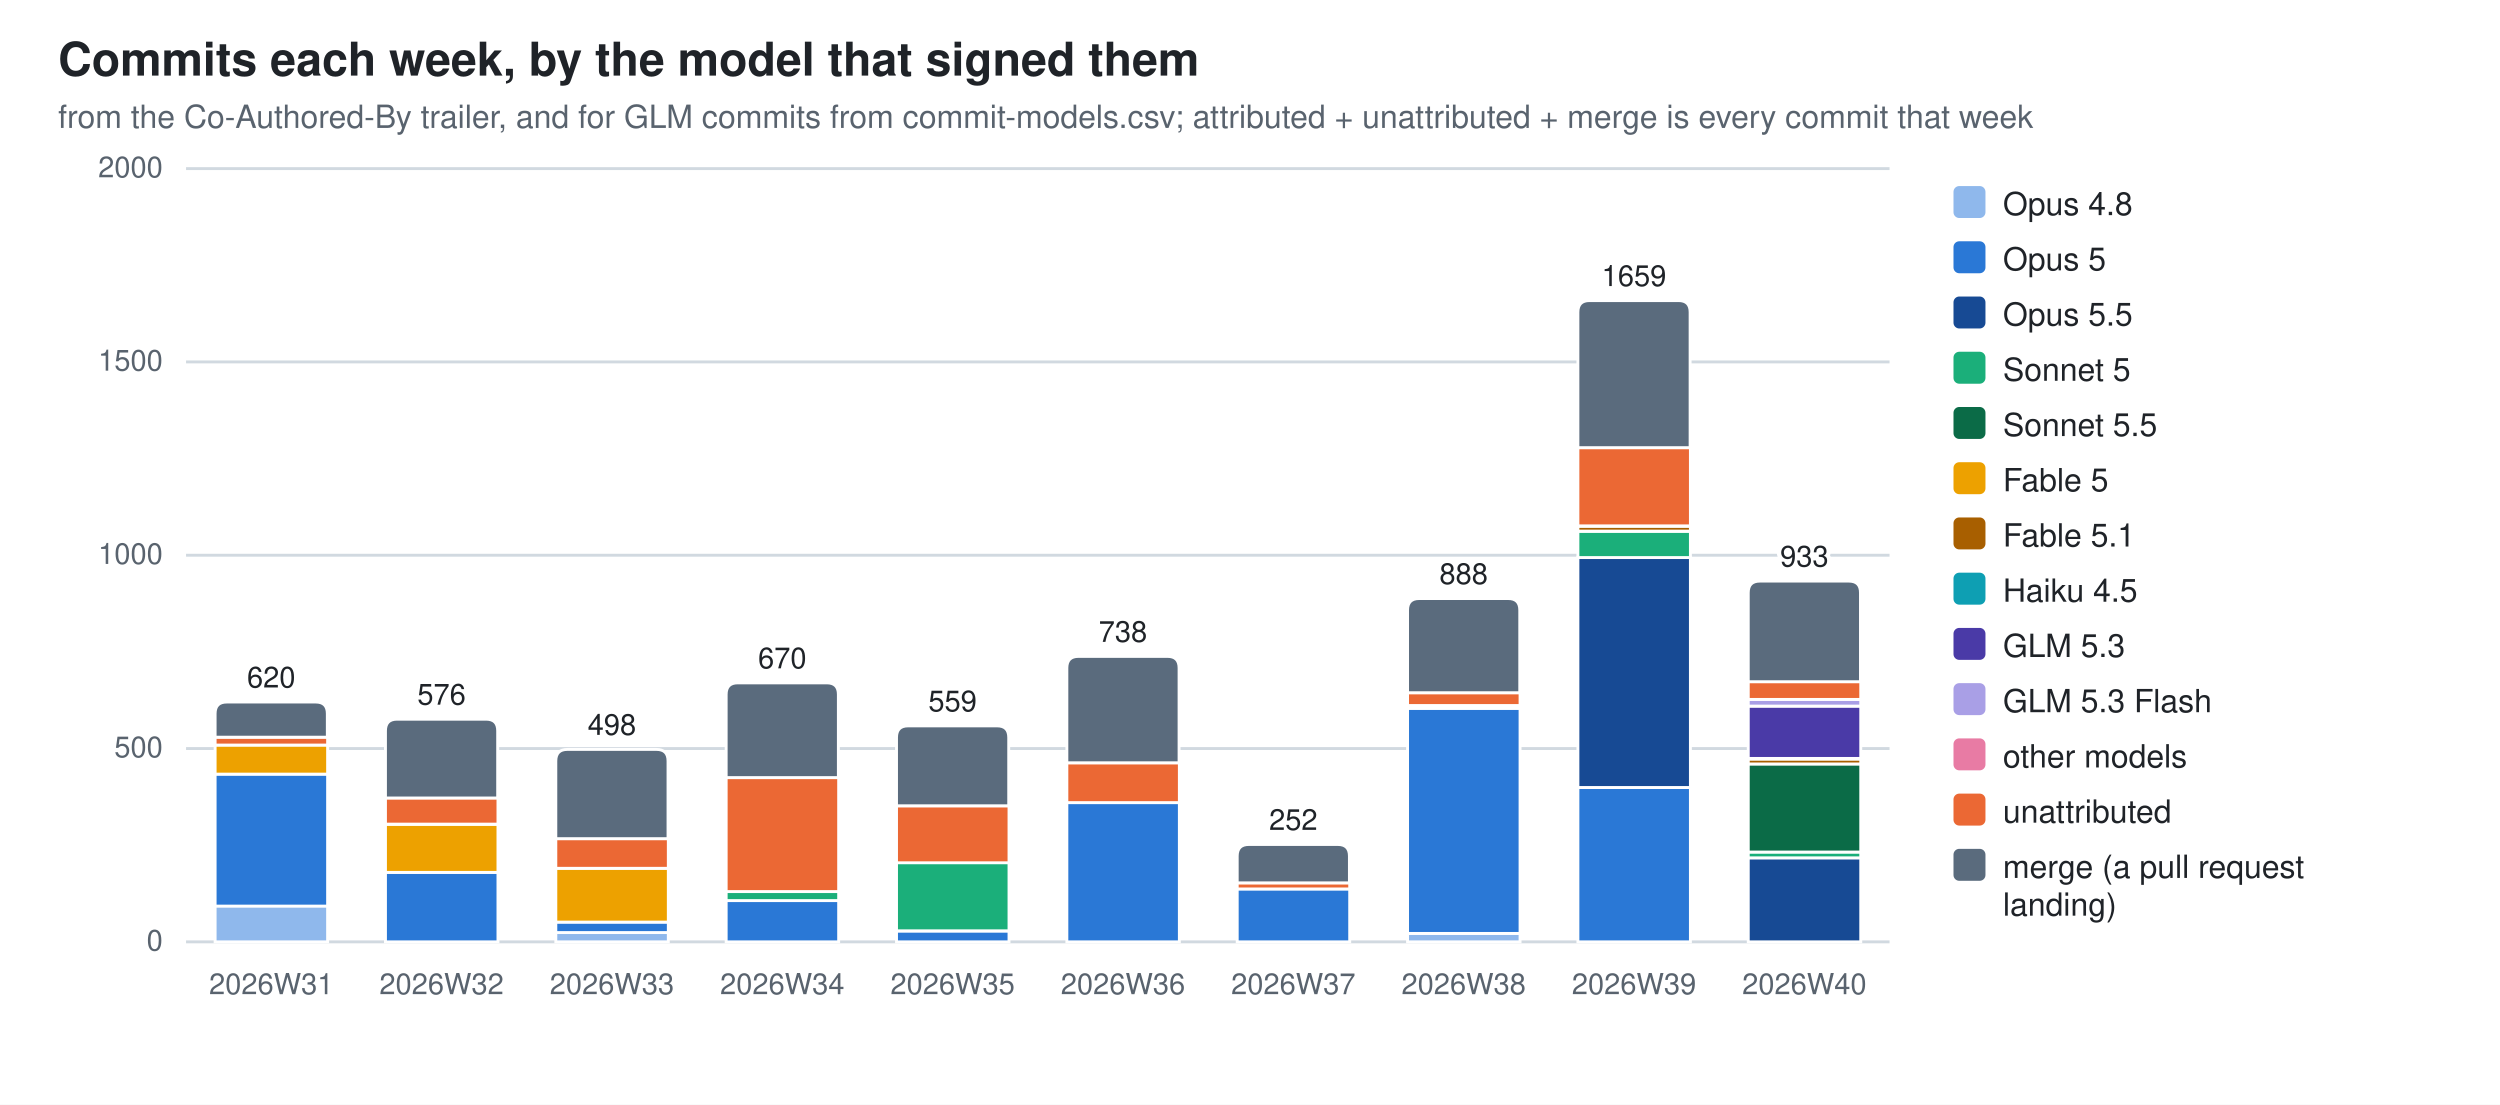
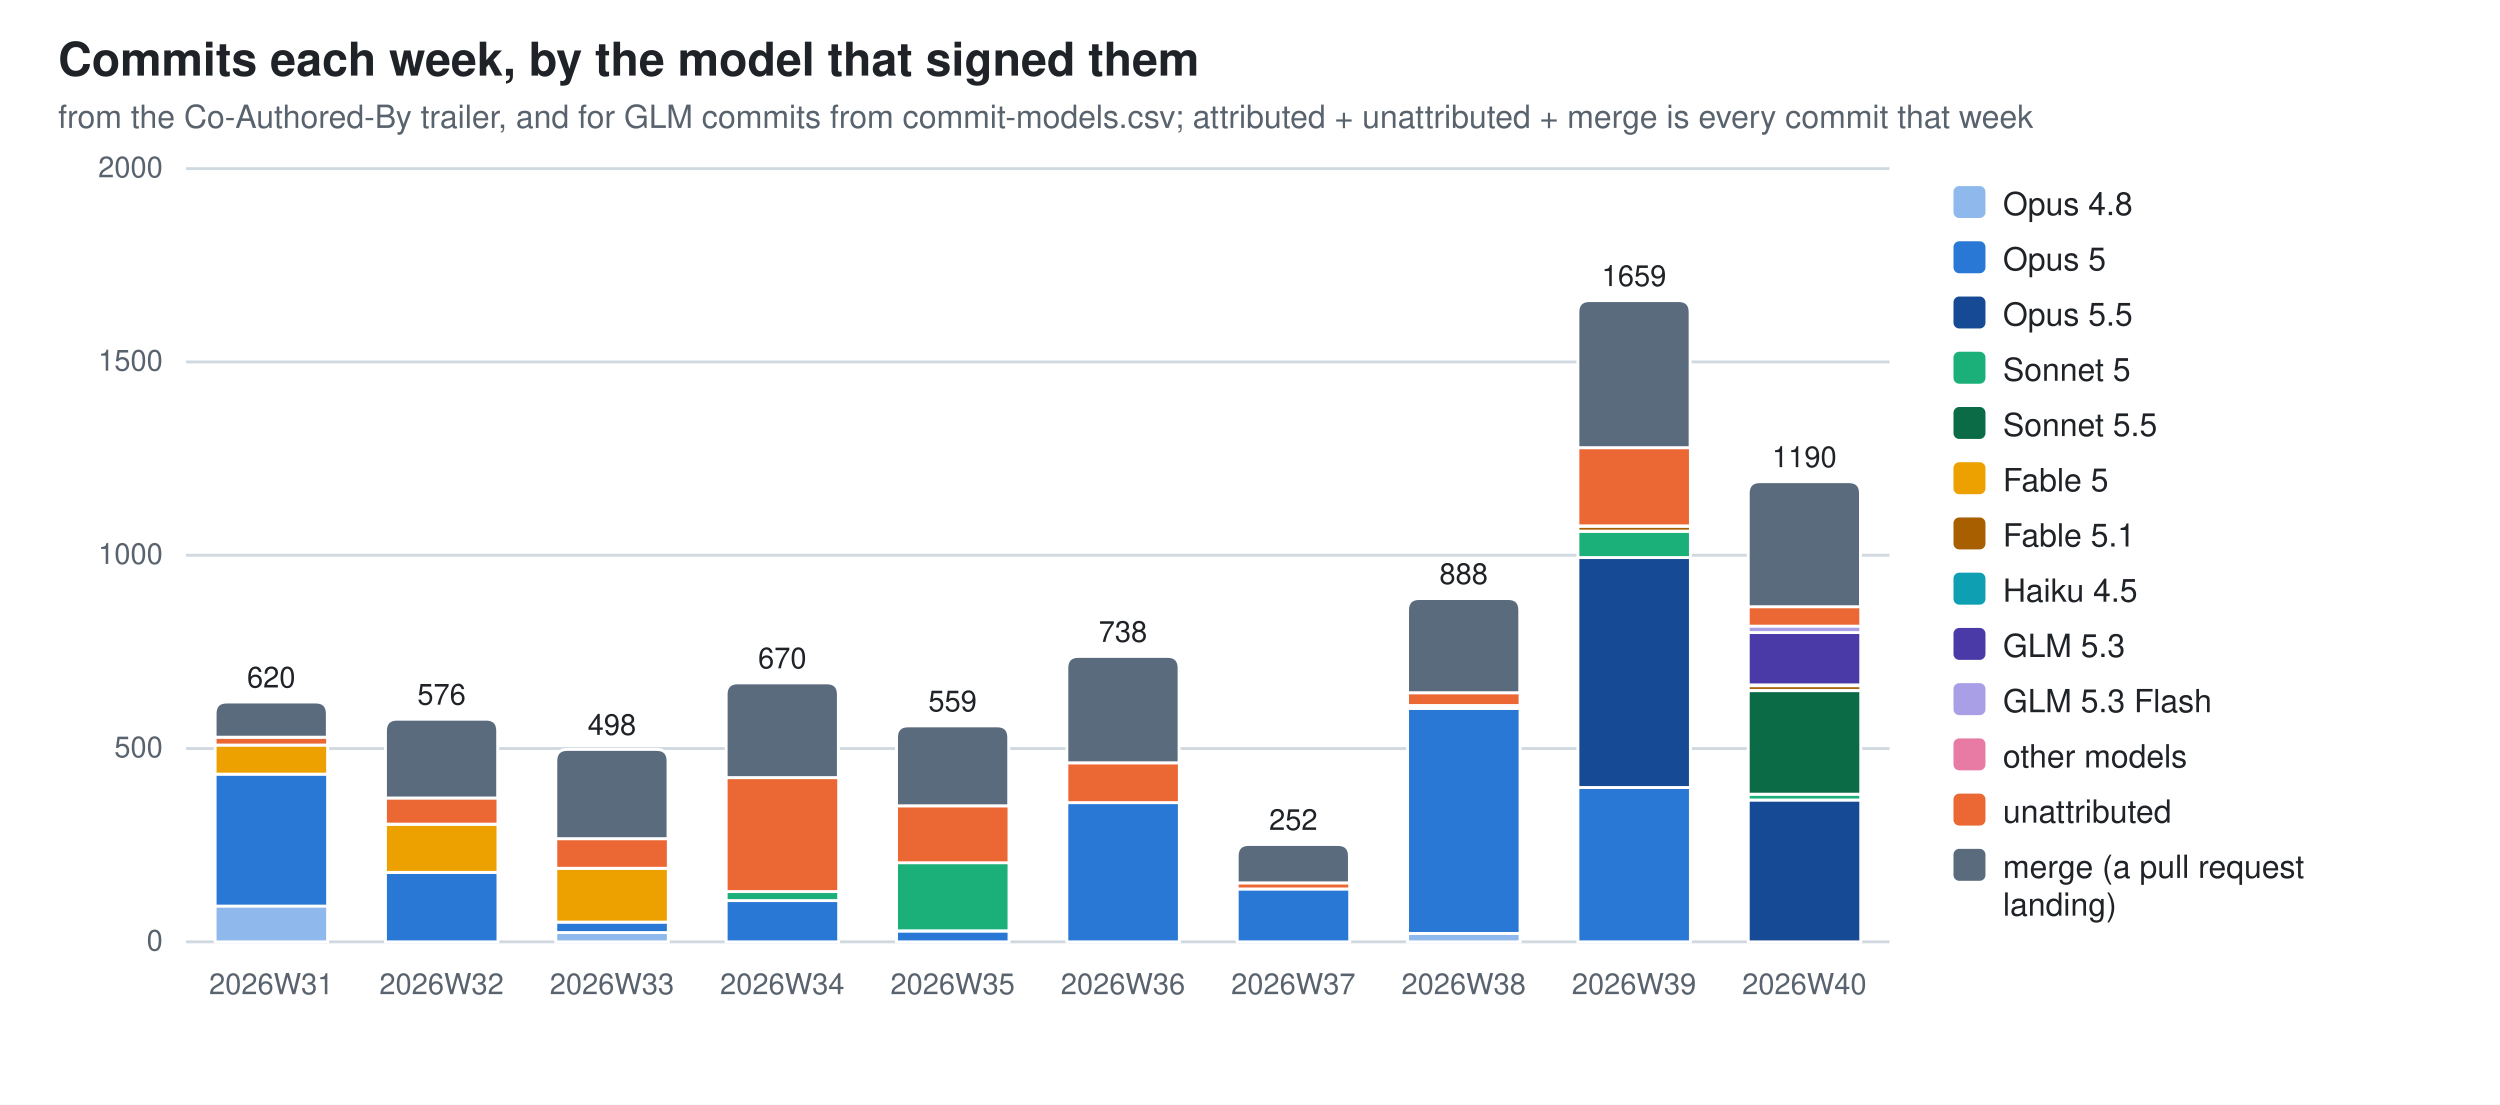
<svg xmlns="http://www.w3.org/2000/svg" width="860" height="380" viewBox="0 0 860 380" role="img" aria-label="Commits each week, by the model that signed them">
  <style>
  .bg{fill:#ffffff} .fg{fill:#1f2328} .mut{fill:#59636e} .grid{stroke:#d1d9e0}
  .seg{stroke:#ffffff;stroke-width:1}
  .val{paint-order:stroke;stroke:#ffffff;stroke-width:3px;stroke-linejoin:round}
  .c0{fill:#8fb8ec}  .c1{fill:#2a78d6}  .c2{fill:#174a94}  .c3{fill:#1baf7a}  .c4{fill:#0b6b47}  .c5{fill:#eda100}  .c6{fill:#a85f00}  .c7{fill:#0e9fb3}  .c8{fill:#4a3aa7}  .c9{fill:#a99fe6}  .c10{fill:#e87ba4}  .c11{fill:#eb6834}  .c12{fill:#5a6b7d}
  @media (prefers-color-scheme: dark){
    .bg{fill:#0d1117} .fg{fill:#e6edf3} .mut{fill:#9198a1} .grid{stroke:#30363d}
    .seg{stroke:#0d1117} .val{stroke:#0d1117} .c0{fill:#2c5ea8} .c1{fill:#3987e5} .c2{fill:#7db3f5} .c3{fill:#199e70} .c4{fill:#58d0a2} .c5{fill:#c98500} .c6{fill:#f2c75c} .c7{fill:#2bb5c9} .c8{fill:#9085e9} .c9{fill:#5848b8} .c10{fill:#d55181} .c11{fill:#d95926} .c12{fill:#94a5b7}}
  text{font-family:-apple-system,BlinkMacSystemFont,"Segoe UI",Helvetica,Arial,sans-serif}
</style>
  <rect class="bg" width="860" height="380" />
  <text class="fg" x="20" y="26" font-size="16" font-weight="600">Commits each week, by the model that signed them</text>
  <text class="mut" x="20" y="44" font-size="11">from the Co-Authored-By trailer, and for GLM commits from commit-models.csv; attributed + unattributed + merge is every commit that week</text>
  <line class="grid" x1="64" y1="324.0" x2="650.0" y2="324.0" stroke-width="1" />
  <text class="mut" x="56" y="327.0" font-size="10" text-anchor="end">0</text>
  <line class="grid" x1="64" y1="257.5" x2="650.0" y2="257.5" stroke-width="1" />
  <text class="mut" x="56" y="260.5" font-size="10" text-anchor="end">500</text>
  <line class="grid" x1="64" y1="191.0" x2="650.0" y2="191.0" stroke-width="1" />
  <text class="mut" x="56" y="194.0" font-size="10" text-anchor="end">1000</text>
  <line class="grid" x1="64" y1="124.5" x2="650.0" y2="124.5" stroke-width="1" />
  <text class="mut" x="56" y="127.5" font-size="10" text-anchor="end">1500</text>
  <line class="grid" x1="64" y1="58.0" x2="650.0" y2="58.0" stroke-width="1" />
  <text class="mut" x="56" y="61.0" font-size="10" text-anchor="end">2000</text>
  <rect class="seg c0" x="74.0" y="311.6" width="38.7" height="12.4" />
  <rect class="seg c1" x="74.0" y="266.3" width="38.7" height="45.4" />
  <rect class="seg c5" x="74.0" y="256.3" width="38.7" height="10.0" />
  <rect class="seg c11" x="74.0" y="253.6" width="38.7" height="2.7" />
  <path class="seg c12" d="M74.0,253.6 V245.5 Q74.0,241.5 78.0,241.5 H108.6 Q112.6,241.5 112.6,245.5 V253.6 Z" />
  <text class="mut" x="93.3" y="342" font-size="10" text-anchor="middle">2026W31</text>
  <text class="fg val" x="93.3" y="236.5" font-size="10" text-anchor="middle">620</text>
  <rect class="seg c1" x="132.6" y="300.1" width="38.7" height="23.9" />
  <rect class="seg c5" x="132.6" y="283.6" width="38.7" height="16.5" />
  <rect class="seg c11" x="132.6" y="274.5" width="38.7" height="9.0" />
  <path class="seg c12" d="M132.6,274.5 V251.4 Q132.6,247.4 136.6,247.4 H167.2 Q171.2,247.4 171.2,251.4 V274.5 Z" />
  <text class="mut" x="151.9" y="342" font-size="10" text-anchor="middle">2026W32</text>
  <text class="fg val" x="151.9" y="242.4" font-size="10" text-anchor="middle">576</text>
  <rect class="seg c0" x="191.2" y="320.8" width="38.7" height="3.2" />
  <rect class="seg c1" x="191.2" y="317.2" width="38.7" height="3.6" />
  <rect class="seg c5" x="191.2" y="298.7" width="38.7" height="18.5" />
  <rect class="seg c11" x="191.2" y="288.5" width="38.7" height="10.2" />
  <path class="seg c12" d="M191.2,288.5 V261.8 Q191.2,257.8 195.2,257.8 H225.8 Q229.8,257.8 229.8,261.8 V288.5 Z" />
  <text class="mut" x="210.5" y="342" font-size="10" text-anchor="middle">2026W33</text>
  <text class="fg val" x="210.5" y="252.8" font-size="10" text-anchor="middle">498</text>
  <rect class="seg c1" x="249.8" y="309.8" width="38.7" height="14.2" />
  <rect class="seg c3" x="249.8" y="306.7" width="38.7" height="3.1" />
  <rect class="seg c11" x="249.8" y="267.5" width="38.7" height="39.2" />
  <path class="seg c12" d="M249.8,267.5 V238.9 Q249.8,234.9 253.8,234.9 H284.4 Q288.4,234.9 288.4,238.9 V267.5 Z" />
  <text class="mut" x="269.1" y="342" font-size="10" text-anchor="middle">2026W34</text>
  <text class="fg val" x="269.1" y="229.9" font-size="10" text-anchor="middle">670</text>
  <rect class="seg c1" x="308.4" y="320.3" width="38.7" height="3.7" />
  <rect class="seg c3" x="308.4" y="296.7" width="38.7" height="23.5" />
  <rect class="seg c11" x="308.4" y="277.2" width="38.7" height="19.6" />
  <path class="seg c12" d="M308.4,277.2 V253.7 Q308.4,249.7 312.4,249.7 H343.0 Q347.0,249.7 347.0,253.7 V277.2 Z" />
  <text class="mut" x="327.7" y="342" font-size="10" text-anchor="middle">2026W35</text>
  <text class="fg val" x="327.7" y="244.7" font-size="10" text-anchor="middle">559</text>
  <rect class="seg c1" x="367.0" y="276.1" width="38.7" height="47.9" />
  <rect class="seg c11" x="367.0" y="262.4" width="38.7" height="13.7" />
  <path class="seg c12" d="M367.0,262.4 V229.8 Q367.0,225.8 371.0,225.8 H401.6 Q405.6,225.8 405.6,229.8 V262.4 Z" />
  <text class="mut" x="386.3" y="342" font-size="10" text-anchor="middle">2026W36</text>
  <text class="fg val" x="386.3" y="220.8" font-size="10" text-anchor="middle">738</text>
  <rect class="seg c1" x="425.6" y="305.8" width="38.7" height="18.2" />
  <rect class="seg c11" x="425.6" y="303.7" width="38.7" height="2.1" />
  <path class="seg c12" d="M425.6,303.7 V294.5 Q425.6,290.5 429.6,290.5 H460.2 Q464.2,290.5 464.2,294.5 V303.7 Z" />
  <text class="mut" x="444.9" y="342" font-size="10" text-anchor="middle">2026W37</text>
  <text class="fg val" x="444.9" y="285.5" font-size="10" text-anchor="middle">252</text>
  <rect class="seg c0" x="484.2" y="321.1" width="38.7" height="2.9" />
  <rect class="seg c1" x="484.2" y="243.7" width="38.7" height="77.4" />
  <rect class="seg c6" x="484.2" y="242.7" width="38.7" height="0.9" />
  <rect class="seg c11" x="484.2" y="238.3" width="38.7" height="4.4" />
  <path class="seg c12" d="M484.2,238.3 V209.9 Q484.2,205.9 488.2,205.9 H518.8 Q522.8,205.9 522.8,209.9 V238.3 Z" />
  <text class="mut" x="503.5" y="342" font-size="10" text-anchor="middle">2026W38</text>
  <text class="fg val" x="503.5" y="200.9" font-size="10" text-anchor="middle">888</text>
  <rect class="seg c1" x="542.8" y="270.9" width="38.7" height="53.1" />
  <rect class="seg c2" x="542.8" y="191.8" width="38.7" height="79.1" />
  <rect class="seg c3" x="542.8" y="182.8" width="38.7" height="9.0" />
  <rect class="seg c6" x="542.8" y="181.0" width="38.7" height="1.7" />
  <rect class="seg c10" x="542.8" y="180.9" width="38.7" height="0.1" />
  <rect class="seg c11" x="542.8" y="154.0" width="38.7" height="26.9" />
  <path class="seg c12" d="M542.8,154.0 V107.4 Q542.8,103.4 546.8,103.4 H577.4 Q581.4,103.4 581.4,107.4 V154.0 Z" />
  <text class="mut" x="562.1" y="342" font-size="10" text-anchor="middle">2026W39</text>
  <text class="fg val" x="562.1" y="98.4" font-size="10" text-anchor="middle">1659</text>
-   <rect class="seg c2" x="601.4" y="295.1" width="38.7" height="28.9" />
-   <rect class="seg c3" x="601.4" y="293.1" width="38.7" height="2.0" />
-   <rect class="seg c4" x="601.4" y="262.8" width="38.7" height="30.3" />
-   <rect class="seg c6" x="601.4" y="261.1" width="38.7" height="1.7" />
-   <rect class="seg c7" x="601.4" y="260.8" width="38.7" height="0.3" />
-   <rect class="seg c8" x="601.4" y="242.9" width="38.7" height="18.0" />
-   <rect class="seg c9" x="601.4" y="240.6" width="38.7" height="2.3" />
-   <rect class="seg c11" x="601.4" y="234.5" width="38.7" height="6.1" />
-   <path class="seg c12" d="M601.4,234.5 V203.9 Q601.4,199.9 605.4,199.9 H636.0 Q640.0,199.9 640.0,203.9 V234.5 Z" />
+   <rect class="seg c2" x="601.4" y="275.2" width="38.7" height="48.8" />
+   <rect class="seg c3" x="601.4" y="273.2" width="38.7" height="2.0" />
+   <rect class="seg c4" x="601.4" y="237.6" width="38.7" height="35.6" />
+   <rect class="seg c6" x="601.4" y="235.8" width="38.7" height="1.7" />
+   <rect class="seg c7" x="601.4" y="235.6" width="38.7" height="0.3" />
+   <rect class="seg c8" x="601.4" y="217.6" width="38.7" height="18.0" />
+   <rect class="seg c9" x="601.4" y="215.3" width="38.7" height="2.3" />
+   <rect class="seg c11" x="601.4" y="208.7" width="38.7" height="6.7" />
+   <path class="seg c12" d="M601.4,208.7 V169.7 Q601.4,165.7 605.4,165.7 H636.0 Q640.0,165.7 640.0,169.7 V208.7 Z" />
  <text class="mut" x="620.7" y="342" font-size="10" text-anchor="middle">2026W40</text>
-   <text class="fg val" x="620.7" y="194.9" font-size="10" text-anchor="middle">933</text>
+   <text class="fg val" x="620.7" y="160.7" font-size="10" text-anchor="middle">1190</text>
  <rect class="c0" x="672" y="64" width="11" height="11" rx="2" />
  <text class="fg" y="74" font-size="11">
    <tspan x="689" dy="0">Opus 4.8</tspan>
  </text>
  <rect class="c1" x="672" y="83" width="11" height="11" rx="2" />
  <text class="fg" y="93" font-size="11">
    <tspan x="689" dy="0">Opus 5</tspan>
  </text>
  <rect class="c2" x="672" y="102" width="11" height="11" rx="2" />
  <text class="fg" y="112" font-size="11">
    <tspan x="689" dy="0">Opus 5.5</tspan>
  </text>
  <rect class="c3" x="672" y="121" width="11" height="11" rx="2" />
  <text class="fg" y="131" font-size="11">
    <tspan x="689" dy="0">Sonnet 5</tspan>
  </text>
  <rect class="c4" x="672" y="140" width="11" height="11" rx="2" />
  <text class="fg" y="150" font-size="11">
    <tspan x="689" dy="0">Sonnet 5.5</tspan>
  </text>
  <rect class="c5" x="672" y="159" width="11" height="11" rx="2" />
  <text class="fg" y="169" font-size="11">
    <tspan x="689" dy="0">Fable 5</tspan>
  </text>
  <rect class="c6" x="672" y="178" width="11" height="11" rx="2" />
  <text class="fg" y="188" font-size="11">
    <tspan x="689" dy="0">Fable 5.1</tspan>
  </text>
  <rect class="c7" x="672" y="197" width="11" height="11" rx="2" />
  <text class="fg" y="207" font-size="11">
    <tspan x="689" dy="0">Haiku 4.5</tspan>
  </text>
  <rect class="c8" x="672" y="216" width="11" height="11" rx="2" />
  <text class="fg" y="226" font-size="11">
    <tspan x="689" dy="0">GLM 5.3</tspan>
  </text>
  <rect class="c9" x="672" y="235" width="11" height="11" rx="2" />
  <text class="fg" y="245" font-size="11">
    <tspan x="689" dy="0">GLM 5.3 Flash</tspan>
  </text>
  <rect class="c10" x="672" y="254" width="11" height="11" rx="2" />
  <text class="fg" y="264" font-size="11">
    <tspan x="689" dy="0">other models</tspan>
  </text>
  <rect class="c11" x="672" y="273" width="11" height="11" rx="2" />
  <text class="fg" y="283" font-size="11">
    <tspan x="689" dy="0">unattributed</tspan>
  </text>
  <rect class="c12" x="672" y="292" width="11" height="11" rx="2" />
  <text class="fg" y="302" font-size="11">
    <tspan x="689" dy="0">merge (a pull request</tspan>
    <tspan x="689" dy="13">landing)</tspan>
  </text>
</svg>
